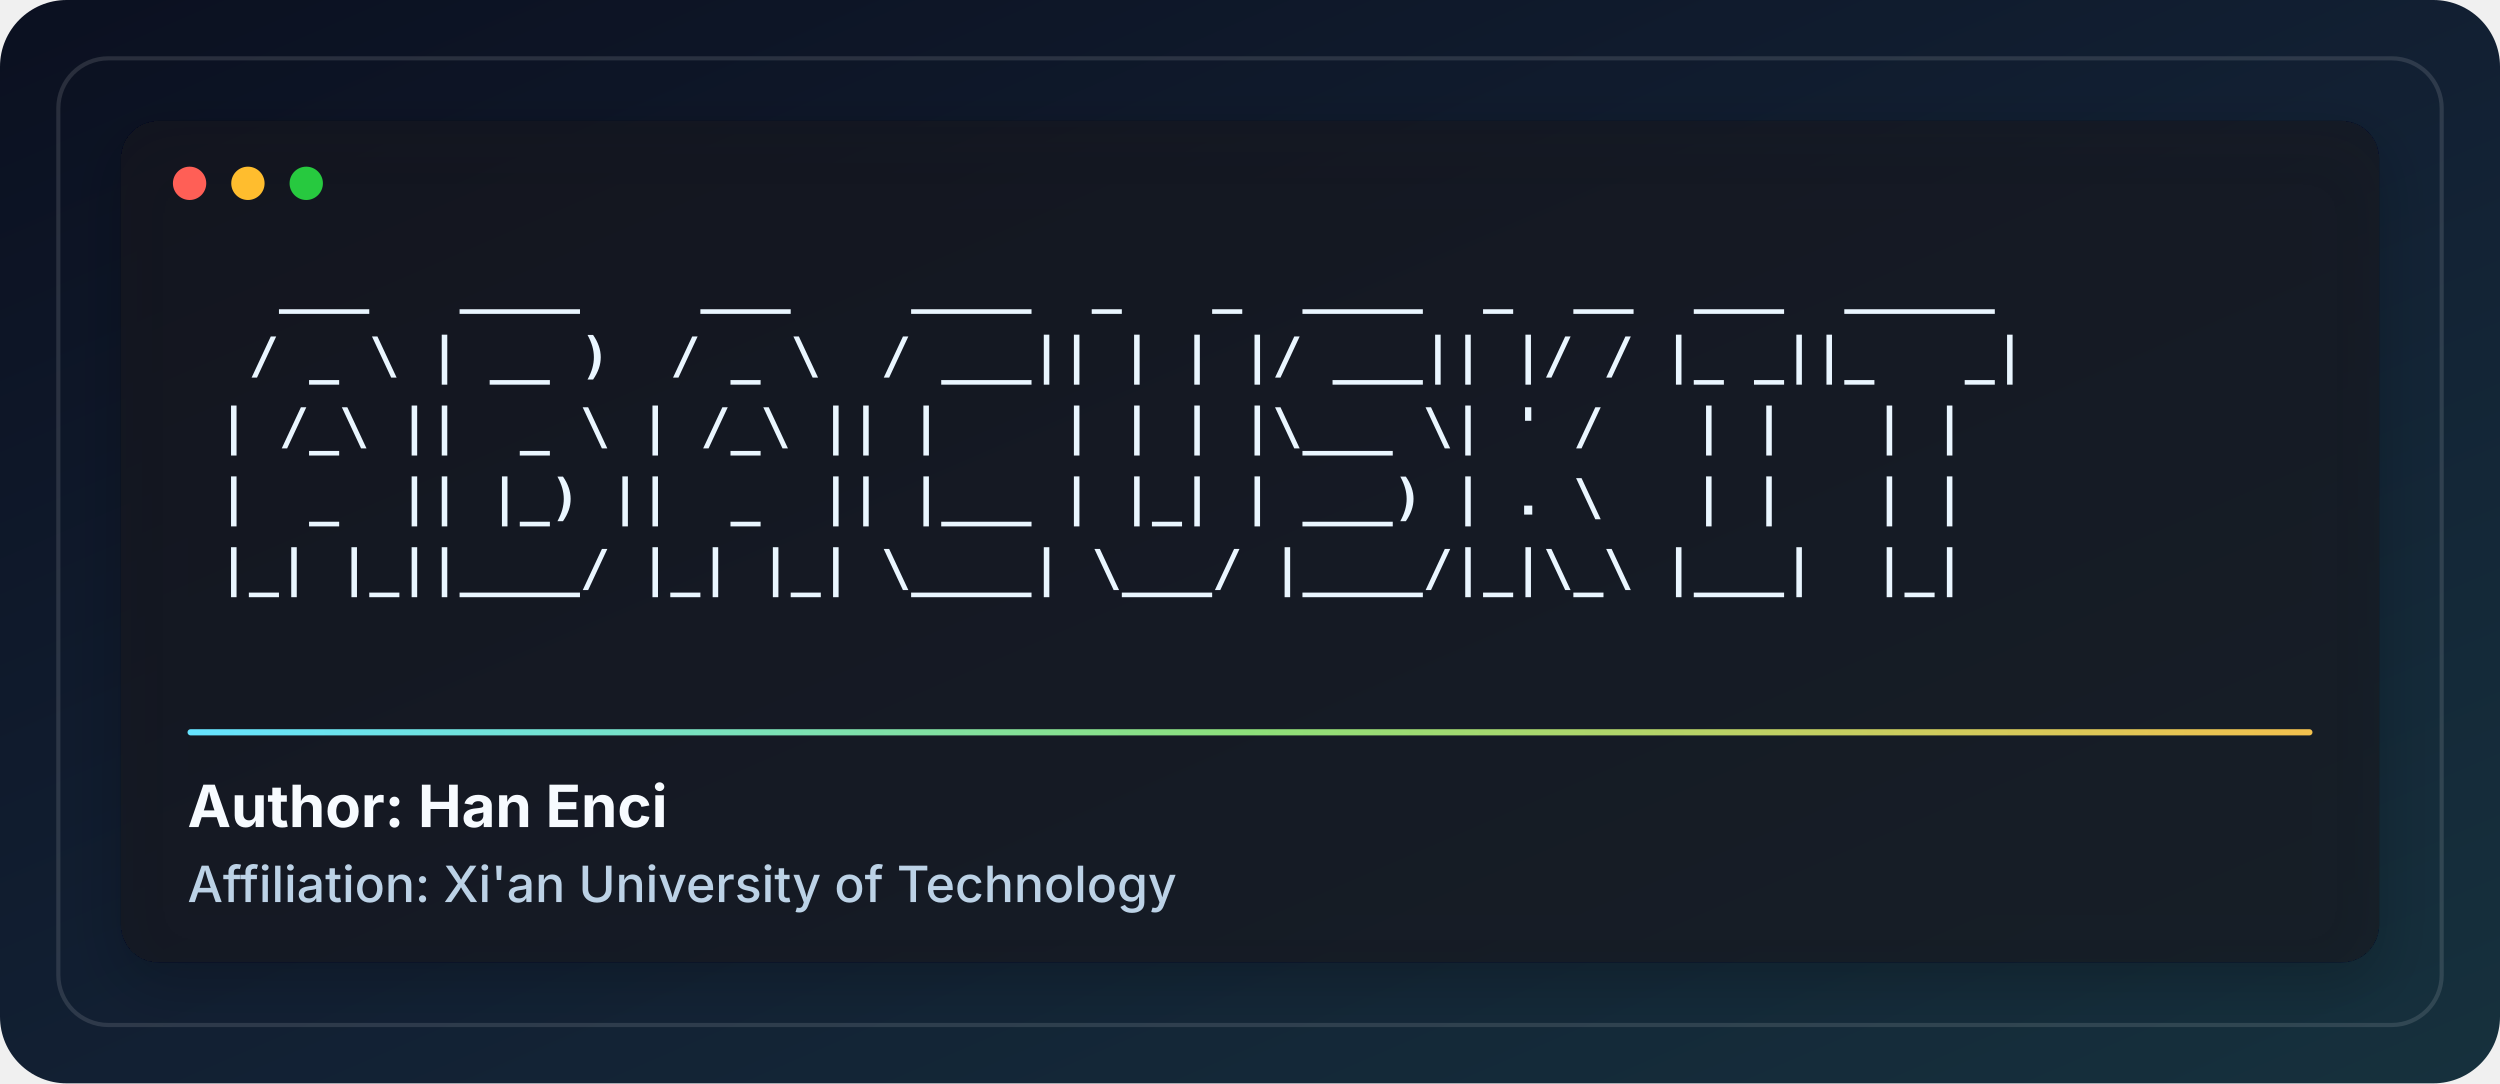
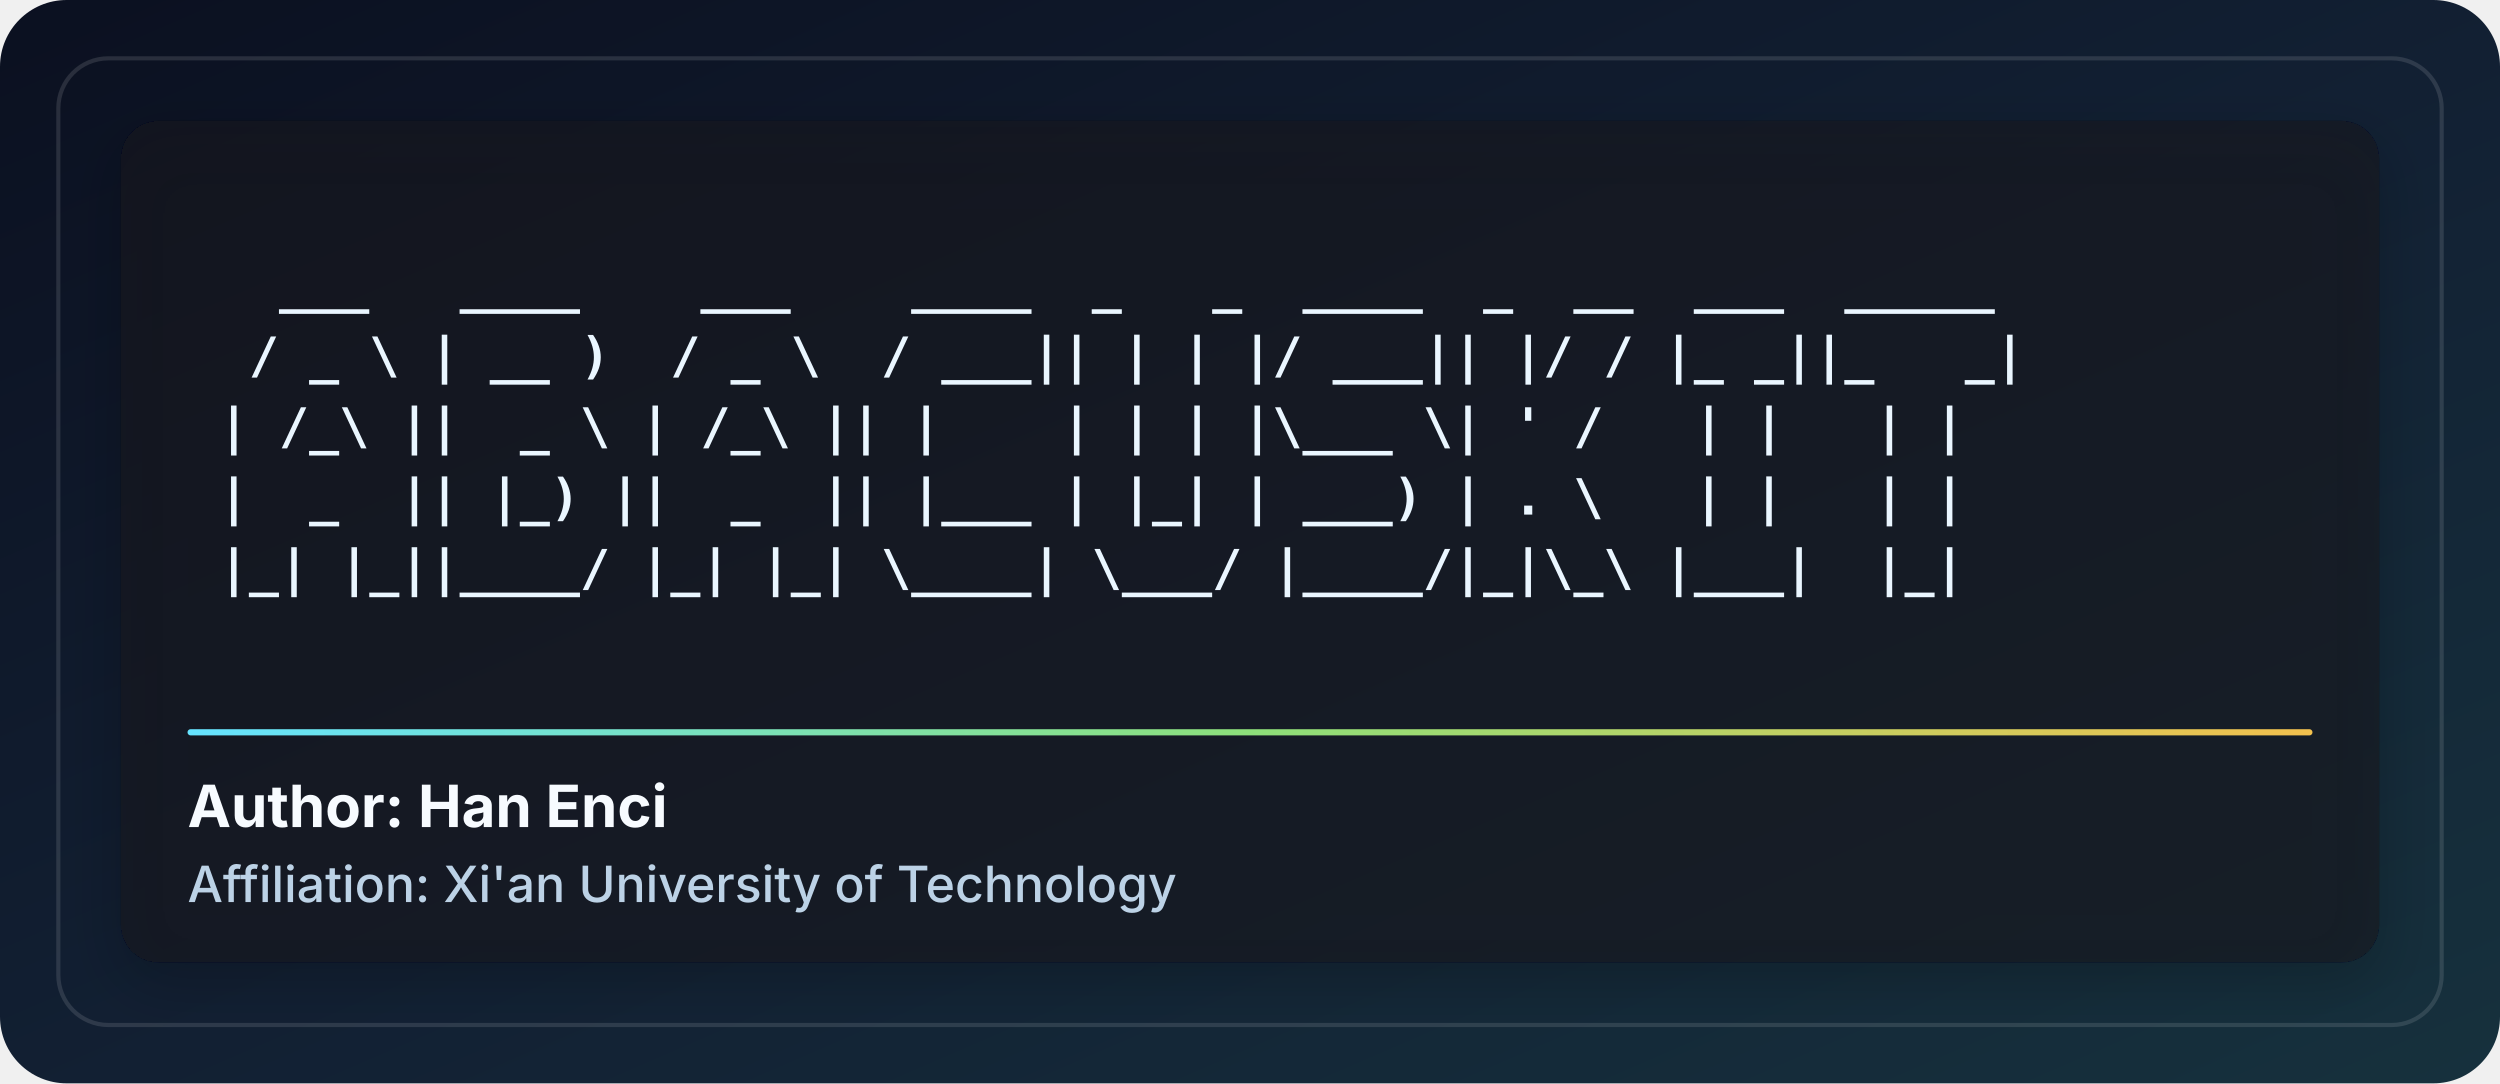
<svg xmlns="http://www.w3.org/2000/svg" width="1200" height="520" viewBox="0 0 1200 520" role="img" aria-labelledby="title desc">
  <defs>
    <linearGradient id="bg" x1="0" y1="0" x2="1" y2="1">
      <stop offset="0%" stop-color="#0b1020" />
      <stop offset="52%" stop-color="#122033" />
      <stop offset="100%" stop-color="#16313d" />
    </linearGradient>
    <linearGradient id="accent" x1="0" y1="0" x2="1" y2="0">
      <stop offset="0%" stop-color="#66e3ff" />
      <stop offset="50%" stop-color="#8ddf7a" />
      <stop offset="100%" stop-color="#f2c14e" />
    </linearGradient>
    <filter id="softShadow" x="-20%" y="-20%" width="140%" height="140%">
      <feDropShadow dx="0" dy="10" stdDeviation="14" flood-color="#000000" flood-opacity="0.35" />
    </filter>
  </defs>
  <rect width="1200" height="520" rx="32" fill="url(#bg)" />
  <rect x="28" y="28" width="1144" height="464" rx="24" fill="none" stroke="#ffffff" stroke-opacity="0.12" stroke-width="2" />
  <rect x="58" y="58" width="1084" height="404" rx="18" fill="#07111f" fill-opacity="0.58" filter="url(#softShadow)" />
-   <g transform="translate(91 88)">
-     <circle cx="0" cy="0" r="8" fill="#ff5f56" />
-     <circle cx="28" cy="0" r="8" fill="#ffbd2e" />
-     <circle cx="56" cy="0" r="8" fill="#27c93f" />
-   </g>
  <text x="105" y="145" fill="#eaf6ff" font-family="'DejaVu Sans Mono', 'Liberation Mono', Consolas, Menlo, monospace" font-size="24" font-weight="700" letter-spacing="0" xml:space="preserve">
    <tspan x="105" dy="0" textLength="930" lengthAdjust="spacingAndGlyphs">  ___   ____    ___    ____  _   _  ____  _  __  ___  _____ </tspan>
    <tspan x="105" dy="34" textLength="930" lengthAdjust="spacingAndGlyphs"> / _ \ | __ )  / _ \  / ___|| | | |/ ___|| |/ / |_ _||_   _|</tspan>
    <tspan x="105" dy="34" textLength="930" lengthAdjust="spacingAndGlyphs">| /_\ ||  _ \ | /_\ || |    | | | |\___ \| ' /   | |   | |  </tspan>
    <tspan x="105" dy="34" textLength="930" lengthAdjust="spacingAndGlyphs">|  _  || |_) ||  _  || |___ | |_| | ___) | . \   | |   | |  </tspan>
    <tspan x="105" dy="34" textLength="930" lengthAdjust="spacingAndGlyphs">|_| |_||____/ |_| |_| \____| \___/ |____/|_|\_\ |___|  |_|  </tspan>
  </text>
  <rect x="90" y="350" width="1020" height="3" rx="1.5" fill="url(#accent)" />
  <text x="90" y="397" fill="#f7fbff" font-family="Inter, Arial, sans-serif" font-size="28" font-weight="700" letter-spacing="0">
    Author: Han Enci
  </text>
  <text x="90" y="433" fill="#bcd2e6" font-family="Inter, Arial, sans-serif" font-size="24" font-weight="500" letter-spacing="0">
    Affiliation: Xi'an University of Technology
  </text>
</svg>
